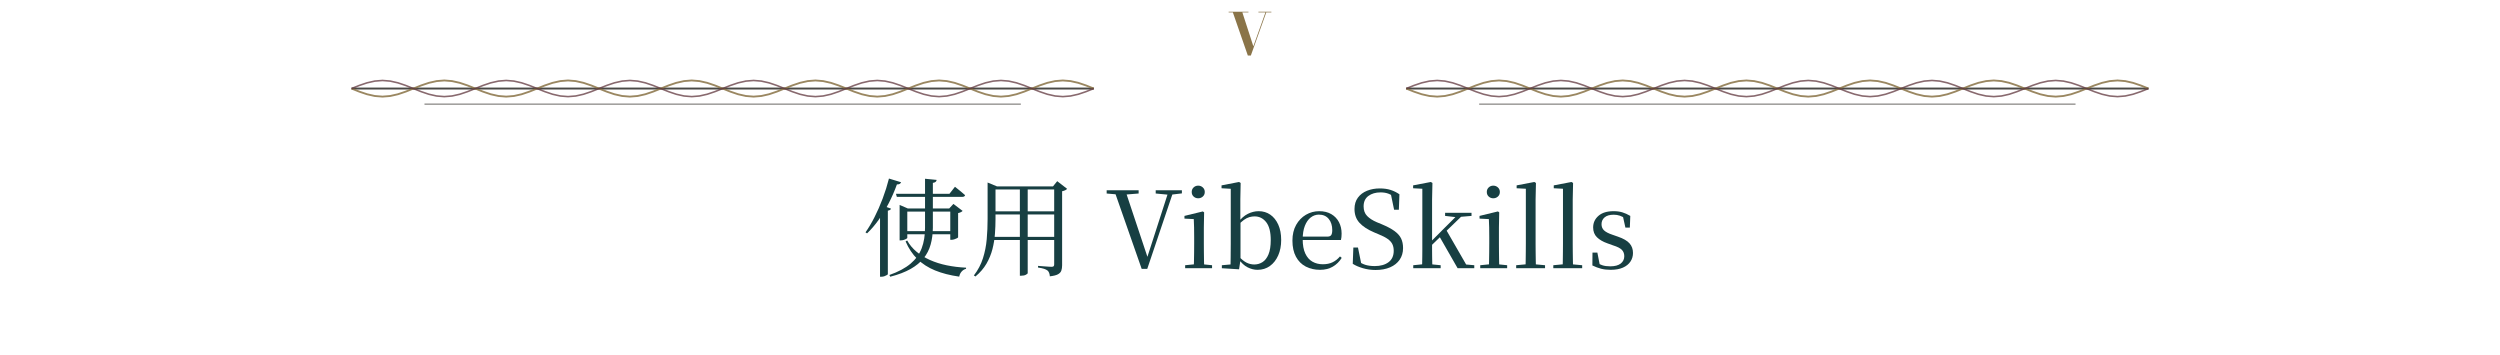
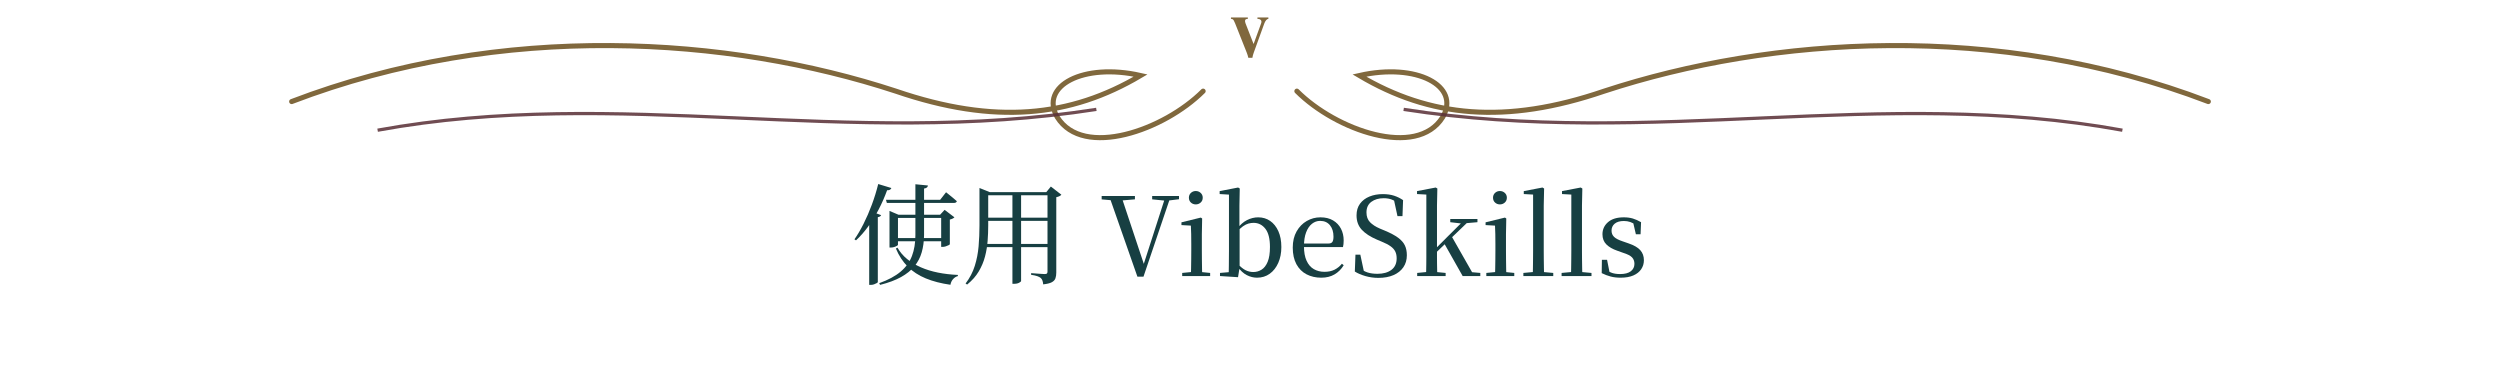
- <svg xmlns="http://www.w3.org/2000/svg" viewBox="0 0 960 136" role="img" aria-labelledby="title">
-   <path d="M1531.084 1500V1475.341H1352.681L814.279 -29.41H709.172L186.891 1475.341H39.054V1500H731.052V1475.341H518.653L901.915 292.431L1324.225 1475.341H1079.407V1500Z" fill="#8A7448" transform="translate(471.365 21.000) scale(0.011 -0.011)" />
-   <path d="M135 34 H420" fill="none" stroke="#4A4946" stroke-width="0.75" />
-   <path d="M135.00 34.00 L137.97 35.19 L140.94 36.19 L143.91 36.86 L146.88 37.10 L149.84 36.86 L152.81 36.19 L155.78 35.19 L158.75 34.00 L161.72 32.81 L164.69 31.81 L167.66 31.14 L170.62 30.90 L173.59 31.14 L176.56 31.81 L179.53 32.81 L182.50 34.00 L185.47 35.19 L188.44 36.19 L191.41 36.86 L194.38 37.10 L197.34 36.86 L200.31 36.19 L203.28 35.19 L206.25 34.00 L209.22 32.81 L212.19 31.81 L215.16 31.14 L218.12 30.90 L221.09 31.14 L224.06 31.81 L227.03 32.81 L230.00 34.00 L232.97 35.19 L235.94 36.19 L238.91 36.86 L241.88 37.10 L244.84 36.86 L247.81 36.19 L250.78 35.19 L253.75 34.00 L256.72 32.81 L259.69 31.81 L262.66 31.14 L265.62 30.90 L268.59 31.14 L271.56 31.81 L274.53 32.81 L277.50 34.00 L280.47 35.19 L283.44 36.19 L286.41 36.86 L289.38 37.10 L292.34 36.86 L295.31 36.19 L298.28 35.19 L301.25 34.00 L304.22 32.81 L307.19 31.81 L310.16 31.14 L313.12 30.90 L316.09 31.14 L319.06 31.81 L322.03 32.81 L325.00 34.00 L327.97 35.19 L330.94 36.19 L333.91 36.86 L336.88 37.10 L339.84 36.86 L342.81 36.19 L345.78 35.19 L348.75 34.00 L351.72 32.81 L354.69 31.81 L357.66 31.14 L360.62 30.90 L363.59 31.14 L366.56 31.81 L369.53 32.81 L372.50 34.00 L375.47 35.19 L378.44 36.19 L381.41 36.86 L384.38 37.10 L387.34 36.86 L390.31 36.19 L393.28 35.19 L396.25 34.00 L399.22 32.81 L402.19 31.81 L405.16 31.14 L408.12 30.90 L411.09 31.14 L414.06 31.81 L417.03 32.81 L420.00 34.00" fill="none" stroke="#8A7448" stroke-opacity="0.86" stroke-width="0.72" />
-   <path d="M135.00 34.00 L137.97 32.81 L140.94 31.81 L143.91 31.14 L146.88 30.90 L149.84 31.14 L152.81 31.81 L155.78 32.81 L158.75 34.00 L161.72 35.19 L164.69 36.19 L167.66 36.86 L170.62 37.10 L173.59 36.86 L176.56 36.19 L179.53 35.19 L182.50 34.00 L185.47 32.81 L188.44 31.81 L191.41 31.14 L194.38 30.90 L197.34 31.14 L200.31 31.81 L203.28 32.81 L206.25 34.00 L209.22 35.19 L212.19 36.19 L215.16 36.86 L218.12 37.10 L221.09 36.86 L224.06 36.19 L227.03 35.19 L230.00 34.00 L232.97 32.81 L235.94 31.81 L238.91 31.14 L241.88 30.90 L244.84 31.14 L247.81 31.81 L250.78 32.81 L253.75 34.00 L256.72 35.19 L259.69 36.19 L262.66 36.86 L265.62 37.10 L268.59 36.86 L271.56 36.19 L274.53 35.19 L277.50 34.00 L280.47 32.81 L283.44 31.81 L286.41 31.14 L289.38 30.90 L292.34 31.14 L295.31 31.81 L298.28 32.81 L301.25 34.00 L304.22 35.19 L307.19 36.19 L310.16 36.86 L313.12 37.10 L316.09 36.86 L319.06 36.19 L322.03 35.19 L325.00 34.00 L327.97 32.81 L330.94 31.81 L333.91 31.14 L336.88 30.90 L339.84 31.14 L342.81 31.81 L345.78 32.81 L348.75 34.00 L351.72 35.19 L354.69 36.19 L357.66 36.86 L360.62 37.10 L363.59 36.86 L366.56 36.19 L369.53 35.19 L372.50 34.00 L375.47 32.81 L378.44 31.81 L381.41 31.14 L384.38 30.90 L387.34 31.14 L390.31 31.81 L393.28 32.81 L396.25 34.00 L399.22 35.19 L402.19 36.19 L405.16 36.86 L408.12 37.10 L411.09 36.86 L414.06 36.19 L417.03 35.19 L420.00 34.00" fill="none" stroke="#5A3037" stroke-opacity="0.72" stroke-width="0.62" />
-   <path d="M163 40 H392" fill="none" stroke="#4A4946" stroke-opacity="0.58" stroke-width="0.55" />
-   <path d="M540 34 H825" fill="none" stroke="#4A4946" stroke-width="0.75" />
-   <path d="M540.00 34.00 L542.97 35.19 L545.94 36.19 L548.91 36.86 L551.88 37.10 L554.84 36.86 L557.81 36.19 L560.78 35.19 L563.75 34.00 L566.72 32.81 L569.69 31.81 L572.66 31.14 L575.62 30.90 L578.59 31.14 L581.56 31.81 L584.53 32.81 L587.50 34.00 L590.47 35.19 L593.44 36.19 L596.41 36.86 L599.38 37.10 L602.34 36.86 L605.31 36.19 L608.28 35.19 L611.25 34.00 L614.22 32.81 L617.19 31.81 L620.16 31.14 L623.12 30.90 L626.09 31.14 L629.06 31.81 L632.03 32.81 L635.00 34.00 L637.97 35.19 L640.94 36.19 L643.91 36.86 L646.88 37.10 L649.84 36.86 L652.81 36.19 L655.78 35.19 L658.75 34.00 L661.72 32.81 L664.69 31.81 L667.66 31.14 L670.62 30.90 L673.59 31.14 L676.56 31.81 L679.53 32.81 L682.50 34.00 L685.47 35.19 L688.44 36.19 L691.41 36.86 L694.38 37.10 L697.34 36.86 L700.31 36.19 L703.28 35.19 L706.25 34.00 L709.22 32.81 L712.19 31.81 L715.16 31.14 L718.12 30.90 L721.09 31.14 L724.06 31.81 L727.03 32.81 L730.00 34.00 L732.97 35.19 L735.94 36.19 L738.91 36.86 L741.88 37.10 L744.84 36.86 L747.81 36.19 L750.78 35.19 L753.75 34.00 L756.72 32.81 L759.69 31.81 L762.66 31.14 L765.62 30.90 L768.59 31.14 L771.56 31.81 L774.53 32.81 L777.50 34.00 L780.47 35.19 L783.44 36.19 L786.41 36.86 L789.38 37.10 L792.34 36.86 L795.31 36.19 L798.28 35.19 L801.25 34.00 L804.22 32.81 L807.19 31.81 L810.16 31.14 L813.12 30.90 L816.09 31.14 L819.06 31.81 L822.03 32.81 L825.00 34.00" fill="none" stroke="#8A7448" stroke-opacity="0.86" stroke-width="0.72" />
-   <path d="M540.00 34.00 L542.97 32.81 L545.94 31.81 L548.91 31.14 L551.88 30.90 L554.84 31.14 L557.81 31.81 L560.78 32.81 L563.75 34.00 L566.72 35.19 L569.69 36.19 L572.66 36.86 L575.62 37.10 L578.59 36.86 L581.56 36.19 L584.53 35.19 L587.50 34.00 L590.47 32.81 L593.44 31.81 L596.41 31.14 L599.38 30.90 L602.34 31.14 L605.31 31.81 L608.28 32.81 L611.25 34.00 L614.22 35.19 L617.19 36.19 L620.16 36.86 L623.12 37.10 L626.09 36.86 L629.06 36.19 L632.03 35.19 L635.00 34.00 L637.97 32.81 L640.94 31.81 L643.91 31.14 L646.88 30.90 L649.84 31.14 L652.81 31.81 L655.78 32.81 L658.75 34.00 L661.72 35.19 L664.69 36.19 L667.66 36.86 L670.62 37.10 L673.59 36.86 L676.56 36.19 L679.53 35.19 L682.50 34.00 L685.47 32.81 L688.44 31.81 L691.41 31.14 L694.38 30.90 L697.34 31.14 L700.31 31.81 L703.28 32.81 L706.25 34.00 L709.22 35.19 L712.19 36.19 L715.16 36.86 L718.12 37.10 L721.09 36.86 L724.06 36.19 L727.03 35.19 L730.00 34.00 L732.97 32.81 L735.94 31.81 L738.91 31.14 L741.88 30.90 L744.84 31.14 L747.81 31.81 L750.78 32.81 L753.75 34.00 L756.72 35.19 L759.69 36.19 L762.66 36.86 L765.62 37.10 L768.59 36.86 L771.56 36.19 L774.53 35.19 L777.50 34.00 L780.47 32.81 L783.44 31.81 L786.41 31.14 L789.38 30.90 L792.34 31.14 L795.31 31.81 L798.28 32.81 L801.25 34.00 L804.22 35.19 L807.19 36.19 L810.16 36.86 L813.12 37.10 L816.09 36.86 L819.06 36.19 L822.03 35.19 L825.00 34.00" fill="none" stroke="#5A3037" stroke-opacity="0.72" stroke-width="0.62" />
-   <path d="M568 40 H797" fill="none" stroke="#4A4946" stroke-opacity="0.58" stroke-width="0.55" />
-   <path d="M316.3 697H817.001L868.8 763Q868.8 763 878.25 755.5Q887.7 748 902.7 735.75Q917.7 723.5 934.0 709.95Q950.3 696.4 963.7 684.3Q961.7 676.3 954.75 672.3Q947.8 668.3 936.8 668.3H324.3ZM399.2 347.3H855.3V317.9H399.2ZM824.8 559.6H814.8L854.4 602.4L940.4 536.9Q935.7 530.9 924.3 525.25Q912.9 519.6 898.3 516.3V290Q898.3 286.7 887.7 281Q877.1 275.3 863.05 270.75Q849 266.2 836.2 266.2H824.8ZM350.4 559.6V592.9L427.599 559.6H848.001V530.2H422.299V284.4Q422.299 281.2 413.2 275.55Q404.1 269.9 390.05 265.4Q376 260.9 361 260.9H350.4ZM421.2 259.7Q454.9 199.4 509.25 154.2Q563.6 109 634.75 77.1Q705.9 45.2 791.2 27.5Q876.5 9.799 972.8 5.199L972.5 -5.401Q949 -11.401 931.45 -30.85Q913.9 -50.3 908.7 -78.7Q779.9 -60.5 682.55 -20.7Q585.2 19.1 516.75 86Q448.3 152.9 406.3 251.2ZM588.4 838 697.1 827.3Q696.1 817.3 688.6 809.8Q681.1 802.3 661.8 799.3V379.201Q660.8 292.901 640.85 221.601Q620.9 150.301 575.35 93.4Q529.8 36.5 453.25 -6.85Q376.7 -50.2 262.5 -79.6L254.7 -63.3Q380 -18.9 452.85 42.65Q525.7 104.2 557.05 187.2Q588.4 270.2 588.4 378.501ZM166.9 540.8 199.7 583.6 270 557.8Q267.7 550.8 260.35 546.15Q253 541.5 240.1 539.2V-55.7Q240.1 -58.6 230.8 -64.25Q221.5 -69.9 208.25 -74.75Q195 -79.6 180.3 -79.6H166.9ZM250.501 839.9 364.1 805.3Q360.8 796 351.5 790Q342.2 784 325.2 785Q291.8 692.5 247.95 607.95Q204.1 523.4 153.4 452.15Q102.7 380.9 45.4 326.4L30.9 336.2Q73.7 396.7 115.05 477.85Q156.4 559 191.45 652Q226.5 745 250.501 839.9Z" fill="#173F42" transform="translate(331.087 103.000) scale(0.041 -0.041)" />
-   <path d="M164.7 766.7V776.7V802.8L252.1 766.7H238.8V462Q238.8 394.1 233.5 322Q228.2 249.9 210.1 178.95Q192 108 154.05 42.5Q116.1 -23 50.8 -77.4L36.2 -67.6Q93.8 7.3 121.15 93.35Q148.5 179.4 156.6 272.5Q164.7 365.6 164.7 461ZM205.1 533H817.2V503.6H205.1ZM205.1 766.7H827V738H205.1ZM198.8 293.5H817.2V264.1H198.8ZM788.301 766.7H777.301L816.7 815.4L909.4 743.7Q904.1 736.7 891.85 730.55Q879.6 724.4 862.6 721.1V27.699Q862.6 -0.8 855.3 -22.1Q848 -43.4 823.6 -56.8Q799.2 -70.2 747.7 -75.8Q746.4 -57.9 741.2 -43.9Q736 -29.9 725.7 -21.2Q714 -12.2 693.5 -5.401Q673 1.399 637.1 6.299V22.099Q637.1 22.099 653.35 20.749Q669.6 19.399 692.4 17.699Q715.2 15.999 735.45 14.649Q755.7 13.299 763.4 13.299Q778.2 13.299 783.25 18.799Q788.301 24.299 788.301 36.099ZM466.9 763.7H540.3V-46.9Q540.3 -51.1 523.95 -60.65Q507.6 -70.2 478.9 -70.2H466.9Z" fill="#173F42" transform="translate(372.486 103.000) scale(0.041 -0.041)" />
-   <path d="M333.3 -6.2 75.6 730.2H179.199L396.4 78.499H378.3L382.6 93.199L588 730.2H633.7L385.4 -6.2ZM5.3 699.7V730.2H304.699V699.9L162.6 688.2H139.9ZM464.6 699.9V730.2H709.9V700.9L602.5 688.2H586.1Z" fill="#173F42" transform="translate(424.741 103.000) scale(0.041 -0.041)" />
-   <path d="M42.6 0V28.2L151.8 38.9H188.5L294.7 28.2V0ZM123.4 0Q124.4 24.6 125.25 65.7Q126.1 106.8 126.6 151.4Q127.1 196 127.1 229.6V292.1Q127.1 342.8 126.25 382.95Q125.4 423.1 123.4 460.2L36.1 464.7V490.1L207.999 531.9L220.299 523.6L217.699 381.5V229.6Q217.699 196 218.199 151.4Q218.699 106.8 219.349 65.7Q219.999 24.6 220.999 0ZM164.9 655Q139.7 655 121.9 671.35Q104.1 687.7 104.1 714.2Q104.1 740.1 121.9 756.8Q139.7 773.5 164.9 773.5Q189.7 773.5 208.05 756.8Q226.4 740.1 226.4 714.2Q226.4 687.7 208.05 671.35Q189.7 655 164.9 655Z" fill="#173F42" transform="translate(453.350 103.000) scale(0.041 -0.041)" />
-   <path d="M41.6 0V28.2L123 35.3Q124 63.9 124 98.5Q124 133.1 124.5 167.7Q125 202.3 125 229.6V744.1L38.7 749V776L202.599 807.8L217.699 798.8L214.699 642.7V441.9L216.299 431.9V80.8V79.5L202.9 -10.1ZM375.9 -14.9Q328.9 -14.9 282.55 8.6Q236.2 32.1 198.4 86.8H187.4L201.4 110.3Q238.3 69.7 272.8 52.4Q307.3 35.1 345.5 35.1Q386.8 35.1 421.85 56.95Q456.9 78.8 478.2 129.2Q499.5 179.6 499.5 264.3Q499.5 377.1 456.9 431.35Q414.3 485.6 347.8 485.6Q324.6 485.6 300 478.8Q275.4 472 248.85 453.15Q222.3 434.3 190.2 398.5L179 427.5H192.9Q234.2 483.8 284.5 509.05Q334.8 534.3 386.5 534.3Q448.1 534.3 495.299 501.65Q542.499 469 569.899 408.5Q597.299 348 597.299 264.5Q597.299 183.2 569.399 120Q541.499 56.8 491.799 20.95Q442.1 -14.9 375.9 -14.9Z" fill="#173F42" transform="translate(467.485 103.000) scale(0.041 -0.041)" />
-   <path d="M305.5 -14.9Q230.6 -14.9 171.9 15.6Q113.2 46.1 80.05 107.4Q46.9 168.7 46.9 258.9Q46.9 344.2 81.65 405.9Q116.4 467.6 173.55 500.95Q230.7 534.3 297.4 534.3Q364.2 534.3 411.1 506.6Q458 478.9 482.75 431.6Q507.5 384.3 507.5 324.5Q507.5 288.4 501.2 264.2H88.6V296H373.2Q400.5 296 410.2 310.6Q419.9 325.2 419.9 357.2Q419.9 421.4 386.85 461.75Q353.8 502.1 294.6 502.1Q252.6 502.1 218.1 475.3Q183.599 448.5 163.299 396.85Q142.999 345.2 142.999 271.1Q142.999 190.2 167.249 138.05Q191.499 85.9 234.149 61.55Q276.799 37.2 331.699 37.2Q384.699 37.2 423.55 56.1Q462.4 75 492.3 110.7L508.5 97Q476.1 44.6 425.25 14.85Q374.4 -14.9 305.5 -14.9Z" fill="#173F42" transform="translate(494.370 103.000) scale(0.041 -0.041)" />
-   <path d="M266.5 -16.5Q204.8 -16.5 147.6 0.4Q90.4 17.3 53.1 41.4L58.7 193.8H102L136.4 24.7L88.1 47.4L81.8 80.4Q130.4 45 168.6 32.6Q206.8 20.2 259.3 20.2Q339.6 20.2 388.2 56.5Q436.8 92.8 436.8 163.4Q436.8 199.5 423.85 225.95Q410.9 252.4 380.4 274.2Q349.9 296 296.6 317.5L253.5 335.7Q163.3 374 116.4 425.1Q69.5 476.2 69.5 554.3Q69.5 618.1 101.2 660.9Q132.9 703.7 186.7 725.55Q240.5 747.4 306.8 747.4Q364.4 747.4 408.35 733.1Q452.3 718.8 490.2 692.5L485 548.1H440.3L406.8 710L456.9 686.7L460.6 653.2Q421.5 684.7 389.2 697.5Q356.9 710.3 313.8 710.3Q244.6 710.3 199.699 677.05Q154.799 643.8 154.799 579.4Q154.799 523.2 187.699 489.4Q220.6 455.6 278.5 430.9L324.9 411.8Q400.6 380.2 444.2 348.3Q487.8 316.4 506.049 278.55Q524.299 240.7 524.299 188.6Q524.299 126.1 492.549 79.8Q460.8 33.5 402.95 8.5Q345.1 -16.5 266.5 -16.5Z" fill="#173F42" transform="translate(517.279 103.000) scale(0.041 -0.041)" />
-   <path d="M39.9 0V28.2L148.8 38.9H186.8L296.7 28.2V0ZM122 0Q123 19.8 123.5 48.25Q124 76.7 124.5 108.9Q125 141.1 125 172.5Q125 203.9 125 229.6V744.4L38.7 749V776L204.599 807.8L219.599 798.8L216.299 642.7V232.7Q216.299 206.1 216.299 173.9Q216.299 141.7 216.799 109.2Q217.299 76.7 217.949 48.25Q218.599 19.8 219.599 0ZM170.8 175.6V218.9H175L324.5 369L475.299 519.4H526.399ZM455.5 0 283.9 299.6 347.899 360.3 535.299 34.9 611.499 28.2V0ZM338.3 490.1V519.4H585.699V490.1L468.999 480.2L449.799 477.2Z" fill="#173F42" transform="translate(541.050 103.000) scale(0.041 -0.041)" />
-   <path d="M42.6 0V28.2L151.8 38.9H188.5L294.7 28.2V0ZM123.4 0Q124.4 24.6 125.25 65.7Q126.1 106.8 126.6 151.4Q127.1 196 127.1 229.6V292.1Q127.1 342.8 126.25 382.95Q125.4 423.1 123.4 460.2L36.1 464.7V490.1L207.999 531.9L220.299 523.6L217.699 381.5V229.6Q217.699 196 218.199 151.4Q218.699 106.8 219.349 65.7Q219.999 24.6 220.999 0ZM164.9 655Q139.7 655 121.9 671.35Q104.1 687.7 104.1 714.2Q104.1 740.1 121.9 756.8Q139.7 773.5 164.9 773.5Q189.7 773.5 208.05 756.8Q226.4 740.1 226.4 714.2Q226.4 687.7 208.05 671.35Q189.7 655 164.9 655Z" fill="#173F42" transform="translate(566.664 103.000) scale(0.041 -0.041)" />
-   <path d="M34.4 0V28.2L150.4 38.9H187.4L304.8 28.2V0ZM122 0Q123 32.1 123.5 71.55Q124 111 124.5 152.35Q125 193.7 125 229.6V744.4L38.7 749V776L204.599 807.8L219.599 798.8L216.299 642.7V229.6Q216.299 193.7 216.799 152.35Q217.299 111 217.949 71.55Q218.599 32.1 219.599 0Z" fill="#173F42" transform="translate(580.800 103.000) scale(0.041 -0.041)" />
-   <path d="M34.4 0V28.2L150.4 38.9H187.4L304.8 28.2V0ZM122 0Q123 32.1 123.5 71.55Q124 111 124.5 152.35Q125 193.7 125 229.6V744.4L38.7 749V776L204.599 807.8L219.599 798.8L216.299 642.7V229.6Q216.299 193.7 216.799 152.35Q217.299 111 217.949 71.55Q218.599 32.1 219.599 0Z" fill="#173F42" transform="translate(595.058 103.000) scale(0.041 -0.041)" />
-   <path d="M223.3 -14.9Q173.7 -14.9 133.75 -4.5Q93.8 5.9 52.6 26L53.6 146.6H99.4L124.3 18.5L85.7 21.3V57.3Q114.8 38.1 145.5 27.95Q176.2 17.8 219.4 17.8Q284.8 17.8 318.1 43.9Q351.4 70 351.4 112.4Q351.4 148.6 329.1 171.95Q306.8 195.3 245.4 214.4L193 233.4Q131.6 254.8 95.7 289.9Q59.8 325 59.8 382Q59.8 447 109.5 490.65Q159.2 534.3 251.7 534.3Q297.5 534.3 333.4 523.5Q369.3 512.7 407.7 490L403.5 380.8H361.9L335.5 500L368.8 493.2V461.1Q338.1 482.5 310.9 491.85Q283.7 501.2 252.2 501.2Q196.4 501.2 167.35 476.55Q138.3 451.9 138.3 412.5Q138.3 377.1 161.8 354.6Q185.3 332.1 240.5 313.7L291.8 295.7Q368 269.6 400.5 233Q432.999 196.4 432.999 142.8Q432.999 98.1 409.1 62.2Q385.2 26.3 338.75 5.7Q292.3 -14.9 223.3 -14.9Z" fill="#173F42" transform="translate(609.315 103.000) scale(0.041 -0.041)" />
+ <svg xmlns="http://www.w3.org/2000/svg" viewBox="0 0 960 140" role="img" aria-labelledby="title">
+   <path d="M295 -8Q288 18 283.5 35.5Q279 53 268 79L75 565Q62 599 52.0 615.0Q42 631 31.5 636.0Q21 641 5 642V665H287V642Q247 640 241.5 618.5Q236 597 249 565L382 224H384L508 565Q521 599 506.0 619.5Q491 640 447 642V665H630V642Q610 640 592.5 619.5Q575 599 562 565L386 79Q376 52 372.0 35.0Q368 18 363 -8Z" fill="#80683D" transform="translate(472.571 22.000) scale(0.023 -0.023)" />
+   <path d="M112 39 C193 8 280 14 344 35 C382 48 411 45 438 29 C416 24 399 33 406 45 C416 61 447 50 462 35" fill="none" stroke="#80683D" stroke-width="1.95" stroke-linecap="round" />
+   <path d="M848 39 C767 8 680 14 616 35 C578 48 549 45 522 29 C544 24 561 33 554 45 C544 61 513 50 498 35" fill="none" stroke="#80683D" stroke-width="1.95" stroke-linecap="round" />
+   <path d="M145 50 C238 33 325 57 421 42" fill="none" stroke="#5A3037" stroke-opacity="0.86" stroke-width="1.25" />
+   <path d="M815 50 C722 33 635 57 539 42" fill="none" stroke="#5A3037" stroke-opacity="0.86" stroke-width="1.25" />
+   <path d="M316.96 697H812.203L866.161 765.998Q866.161 765.998 876.001 758.199Q885.841 750.399 901.441 737.699Q917.04 724.999 934.0 710.939Q950.96 696.88 964.839 684.36Q962.839 676.36 955.799 672.36Q948.759 668.36 937.759 668.36H324.96ZM402.438 347.36H852.362V318.08H402.438ZM821.562 560.32H811.562L853.081 605.278L942.679 537.08Q938.039 531.08 926.759 525.4Q915.479 519.72 900.759 516.36V291.199Q900.759 287.839 889.439 281.9Q878.119 275.96 862.96 271.2Q847.801 266.44 834.041 266.44H821.562ZM349.081 560.32V595.479L431.918 560.32H843.802V531.04H426.558V285.479Q426.558 282.04 416.738 276.06Q406.918 270.08 391.759 265.28Q376.6 260.48 360.4 260.48H349.081ZM422.04 259.64Q455.68 199.88 510.299 155.339Q564.919 110.799 636.399 79.619Q707.879 48.438 793.239 31.398Q878.599 14.357 974.359 10.237L973.999 -0.483Q949 -7.082 930.341 -28.121Q911.681 -49.161 906.241 -79.839Q777.681 -61.4 680.961 -21.54Q584.241 18.32 516.6 85.4Q448.96 152.48 407.559 251.44ZM585.881 839.199 700.518 827.96Q699.518 817.96 692.018 810.46Q684.518 802.96 665.158 799.96V374.643Q664.158 288.283 643.818 217.222Q623.479 146.162 577.419 89.682Q531.359 33.202 454.299 -9.519Q377.24 -52.239 262.8 -80.919L255.24 -65.159Q378.801 -20.879 451.021 40.281Q523.241 101.442 554.561 183.842Q585.881 266.242 585.881 374.002ZM163.482 539.361 197.841 584.32 272.399 556.96Q270.039 549.96 262.719 545.28Q255.399 540.6 242.319 538.241V-55.64Q242.319 -58.72 232.359 -64.7Q222.4 -70.68 208.1 -75.799Q193.801 -80.919 177.961 -80.919H163.482ZM246.002 841.279 366.319 804.76Q362.959 795.4 353.599 789.4Q344.239 783.4 327.239 784.4Q293.359 691.001 248.939 606.541Q204.52 522.081 152.98 451.28Q101.441 380.48 42.881 326.28L28.681 335.84Q71.241 396.64 112.262 478.12Q153.282 559.6 187.942 652.9Q222.602 746.199 246.002 841.279Z" fill="#173F42" transform="translate(326.904 106.000) scale(0.042 -0.042)" />
+   <path d="M162.241 767.24V777.24V804.959L256.118 767.24H242.158V462Q242.158 393.92 236.798 321.7Q231.438 249.48 212.918 178.44Q194.399 107.4 155.459 41.9Q116.52 -23.6 49.361 -77.88L35.241 -68.32Q92.361 6.76 119.381 93.02Q146.401 179.28 154.321 272.5Q162.241 365.72 162.241 461ZM206.119 533.6H815.041V504.32H206.119ZM206.119 767.24H824.002V738.6H206.119ZM200.359 293.8H815.041V264.52H200.359ZM784.162 767.24H773.162L814.841 818.278L911.079 743.64Q905.719 736.64 893.619 730.46Q881.519 724.28 864.519 720.92V31.838Q864.519 1.839 856.859 -20.421Q849.199 -42.68 823.72 -56.56Q798.241 -70.44 744.642 -76.16Q743.282 -56.881 738.142 -41.981Q733.002 -27.082 722.642 -17.842Q711.002 -8.242 690.801 -1.082Q670.601 6.077 634.521 11.157V26.717Q634.521 26.717 650.621 25.397Q666.722 24.077 689.282 22.437Q711.842 20.797 731.942 19.477Q752.042 18.157 759.682 18.157Q774.242 18.157 779.202 23.657Q784.162 29.157 784.162 40.717ZM463.482 763.64H542.759V-46.48Q542.759 -50.92 525.239 -60.98Q507.72 -71.04 476.681 -71.04H463.482Z" fill="#173F42" transform="translate(369.304 106.000) scale(0.042 -0.042)" />
+   <path d="M332.161 -5.84 73.921 731.639H184.237L399.878 83.597H381.958L386.318 98.237L590.399 731.639H637.238L387.679 -5.84ZM5.36 700.839V731.639H309.437V701.279L165.718 689.04H141.879ZM467.119 701.279V731.639H712.479V702.279L605.199 689.04H588.918Z" fill="#173F42" transform="translate(422.814 106.000) scale(0.042 -0.042)" />
+   <path d="M42.12 0V28.44L150.96 39.08H191.199L297.638 28.44V0ZM121.481 0Q122.481 24.72 123.301 65.94Q124.121 107.16 124.621 151.88Q125.121 196.6 125.121 230.32V294.319Q125.121 344.959 124.301 384.539Q123.481 424.119 121.481 461.04L35.32 465.839V491.119L212.198 534.479L224.558 526.119L221.838 382.4V230.32Q221.838 196.6 222.338 151.88Q222.838 107.16 223.518 65.94Q224.198 24.72 225.198 0ZM166.279 655Q140.24 655 121.78 671.92Q103.32 688.839 103.32 716.239Q103.32 742.918 121.78 760.158Q140.24 777.398 166.279 777.398Q192.039 777.398 210.958 760.158Q229.878 742.918 229.878 716.239Q229.878 688.839 210.958 671.92Q192.039 655 166.279 655Z" fill="#173F42" transform="translate(452.194 106.000) scale(0.042 -0.042)" />
+   <path d="M41.12 0V28.44L121.201 35.36Q122.201 64.08 122.201 98.8Q122.201 133.52 122.701 168.24Q123.201 202.96 123.201 230.32V744.52L38.04 749.6V776.6L206.918 809.359L221.838 800.359L218.838 643.839V445.078L220.558 435.078V80.56V79.2L206.078 -10.52ZM379.678 -15.08Q332.078 -15.08 285.758 8.72Q239.438 32.52 201.878 87.16H190.878L205.478 109.76Q241.358 70.24 274.959 53.479Q308.559 36.719 345.8 36.719Q386.56 36.719 421.22 58.239Q455.881 79.759 476.941 130.04Q498.001 180.32 498.001 265.559Q498.001 378.719 455.881 432.519Q413.76 486.32 348.16 486.32Q325.32 486.32 301.199 479.759Q277.079 473.199 250.919 454.679Q224.759 436.159 192.839 400.599L181.399 429.599H196.078Q237.438 485.959 287.798 511.359Q338.158 536.759 390.398 536.759Q452.118 536.759 499.558 504.079Q546.998 471.399 574.577 410.599Q602.157 349.799 602.157 265.4Q602.157 184.04 574.077 120.6Q545.998 57.16 496.058 21.04Q446.118 -15.08 379.678 -15.08Z" fill="#173F42" transform="translate(466.748 106.000) scale(0.042 -0.042)" />
+   <path d="M306.999 -15.08Q231.32 -15.08 172.08 15.72Q112.84 46.52 79.36 108.18Q45.881 169.839 45.881 260.279Q45.881 346.239 81.08 408.179Q116.28 470.119 174.06 503.439Q231.839 536.759 299.079 536.759Q366.839 536.759 414.218 508.819Q461.598 480.879 486.498 433.219Q511.398 385.559 511.398 325.4Q511.398 289.479 505.038 265.04H89.919V297.199H370.442Q398.401 297.199 408.341 312.219Q418.281 327.239 418.281 360.438Q418.281 424.878 385.921 464.598Q353.56 504.319 295.919 504.319Q255.119 504.319 221.518 477.759Q187.918 451.199 168.157 399.519Q148.397 347.839 148.397 272.719Q148.397 191.639 172.497 139.459Q196.597 87.279 238.977 62.959Q281.357 38.639 335.838 38.639Q388.838 38.639 427.358 57.719Q465.878 76.799 495.358 112.439L511.798 98.799Q479.518 45.32 428.098 15.12Q376.679 -15.08 306.999 -15.08Z" fill="#173F42" transform="translate(494.490 106.000) scale(0.042 -0.042)" />
+   <path d="M267.999 -16.8Q206.359 -16.8 148.619 -0.02Q90.88 16.76 52.92 41.28L58.64 195.359H103.199L139.878 23.441L89.719 46.68L82.759 80.28Q131.479 45 169.619 32.72Q207.759 20.44 259.96 20.44Q339.72 20.44 387.54 56.5Q435.361 92.56 435.361 162.081Q435.361 198.001 422.621 224.241Q409.881 250.481 379.98 272.041Q350.08 293.601 297.919 314.801L254.4 333.241Q163.36 372.201 115.98 423.721Q68.6 475.241 68.6 554.36Q68.6 618.52 100.54 661.68Q132.48 704.839 186.94 726.959Q241.4 749.079 308.959 749.079Q366.679 749.079 411.318 734.719Q455.958 720.359 494.038 693.999L488.598 547.92H442.759L407.16 712.399L459.479 688.439L463.718 654.04Q424.199 685.839 392.138 698.699Q360.078 711.559 317.158 711.559Q248.318 711.559 203.838 678.459Q159.357 645.359 159.357 581.679Q159.357 525.839 191.838 492.278Q224.318 458.718 281.798 434.078L328.678 414.558Q404.318 382.839 448.038 350.759Q491.758 318.679 510.158 280.559Q528.558 242.439 528.558 189.919Q528.558 127.119 496.658 80.46Q464.758 33.8 406.338 8.5Q347.918 -16.8 267.999 -16.8Z" fill="#173F42" transform="translate(518.032 106.000) scale(0.042 -0.042)" />
+   <path d="M39.48 0V28.44L147.96 39.08H189.558L299.638 28.44V0ZM120.201 0Q121.201 19.56 121.701 48.1Q122.201 76.64 122.701 109.08Q123.201 141.52 123.201 173.1Q123.201 204.68 123.201 230.32V744.88L38.04 749.6V776.6L208.918 809.359L223.918 800.359L220.558 643.839V233.839Q220.558 207.119 220.558 174.68Q220.558 142.24 221.058 109.44Q221.558 76.64 222.238 48.1Q222.918 19.56 223.918 0ZM171.759 175.72V219.08H176.199L327.199 370.199L479.558 521.679H531.677ZM455.2 0 285.879 299.72 354.077 363.958 541.357 35.08 616.597 28.44V0ZM341.958 492.319V521.679H590.437V492.319L473.797 482.239L454.357 479.239Z" fill="#173F42" transform="translate(542.540 106.000) scale(0.042 -0.042)" />
+   <path d="M42.12 0V28.44L150.96 39.08H191.199L297.638 28.44V0ZM121.481 0Q122.481 24.72 123.301 65.94Q124.121 107.16 124.621 151.88Q125.121 196.6 125.121 230.32V294.319Q125.121 344.959 124.301 384.539Q123.481 424.119 121.481 461.04L35.32 465.839V491.119L212.198 534.479L224.558 526.119L221.838 382.4V230.32Q221.838 196.6 222.338 151.88Q222.838 107.16 223.518 65.94Q224.198 24.72 225.198 0ZM166.279 655Q140.24 655 121.78 671.92Q103.32 688.839 103.32 716.239Q103.32 742.918 121.78 760.158Q140.24 777.398 166.279 777.398Q192.039 777.398 210.958 760.158Q229.878 742.918 229.878 716.239Q229.878 688.839 210.958 671.92Q192.039 655 166.279 655Z" fill="#173F42" transform="translate(568.980 106.000) scale(0.042 -0.042)" />
+   <path d="M34.28 0V28.44L149.68 39.08H190.278L307.558 28.44V0ZM120.201 0Q121.201 32.52 121.701 72.06Q122.201 111.6 122.701 152.92Q123.201 194.24 123.201 230.32V744.88L38.04 749.6V776.6L208.918 809.359L223.918 800.359L220.558 643.839V230.32Q220.558 194.24 221.058 152.92Q221.558 111.6 222.238 72.06Q222.918 32.52 223.918 0Z" fill="#173F42" transform="translate(583.534 106.000) scale(0.042 -0.042)" />
+   <path d="M34.28 0V28.44L149.68 39.08H190.278L307.558 28.44V0ZM120.201 0Q121.201 32.52 121.701 72.06Q122.201 111.6 122.701 152.92Q123.201 194.24 123.201 230.32V744.88L38.04 749.6V776.6L208.918 809.359L223.918 800.359L220.558 643.839V230.32Q220.558 194.24 221.058 152.92Q221.558 111.6 222.238 72.06Q222.918 32.52 223.918 0Z" fill="#173F42" transform="translate(598.214 106.000) scale(0.042 -0.042)" />
+   <path d="M224.559 -15.08Q174.24 -15.08 133.6 -4.5Q92.96 6.08 51.521 26.6L53.12 148.519H100.479L126.159 18.8L86.24 21.96V57.96Q115.759 38.52 146.4 28.34Q177.04 18.16 219.88 18.16Q284.56 18.16 317.62 43.78Q350.68 69.4 350.68 111.68Q350.68 147.521 328.62 170.841Q306.56 194.161 245.28 213.081L192.4 232.081Q130.521 253.361 94.441 288.881Q58.361 324.4 58.361 382Q58.361 448.199 108.9 492.479Q159.44 536.759 253.439 536.759Q299.599 536.759 335.979 525.899Q372.358 515.039 411.238 492.399L406.798 381.759H363.879L335.8 502.998L370.359 495.239V463.319Q339.719 484.599 312.879 493.919Q286.039 503.239 254.239 503.239Q199.278 503.239 170.318 478.859Q141.358 454.479 141.358 415.199Q141.358 380.518 164.558 358.018Q187.759 335.518 243.199 317.238L295.158 299.238Q371.598 273.318 404.398 236.298Q437.198 199.278 437.198 144.959Q437.198 99.119 412.818 62.74Q388.438 26.36 341.299 5.64Q294.159 -15.08 224.559 -15.08Z" fill="#173F42" transform="translate(612.894 106.000) scale(0.042 -0.042)" />
</svg>
